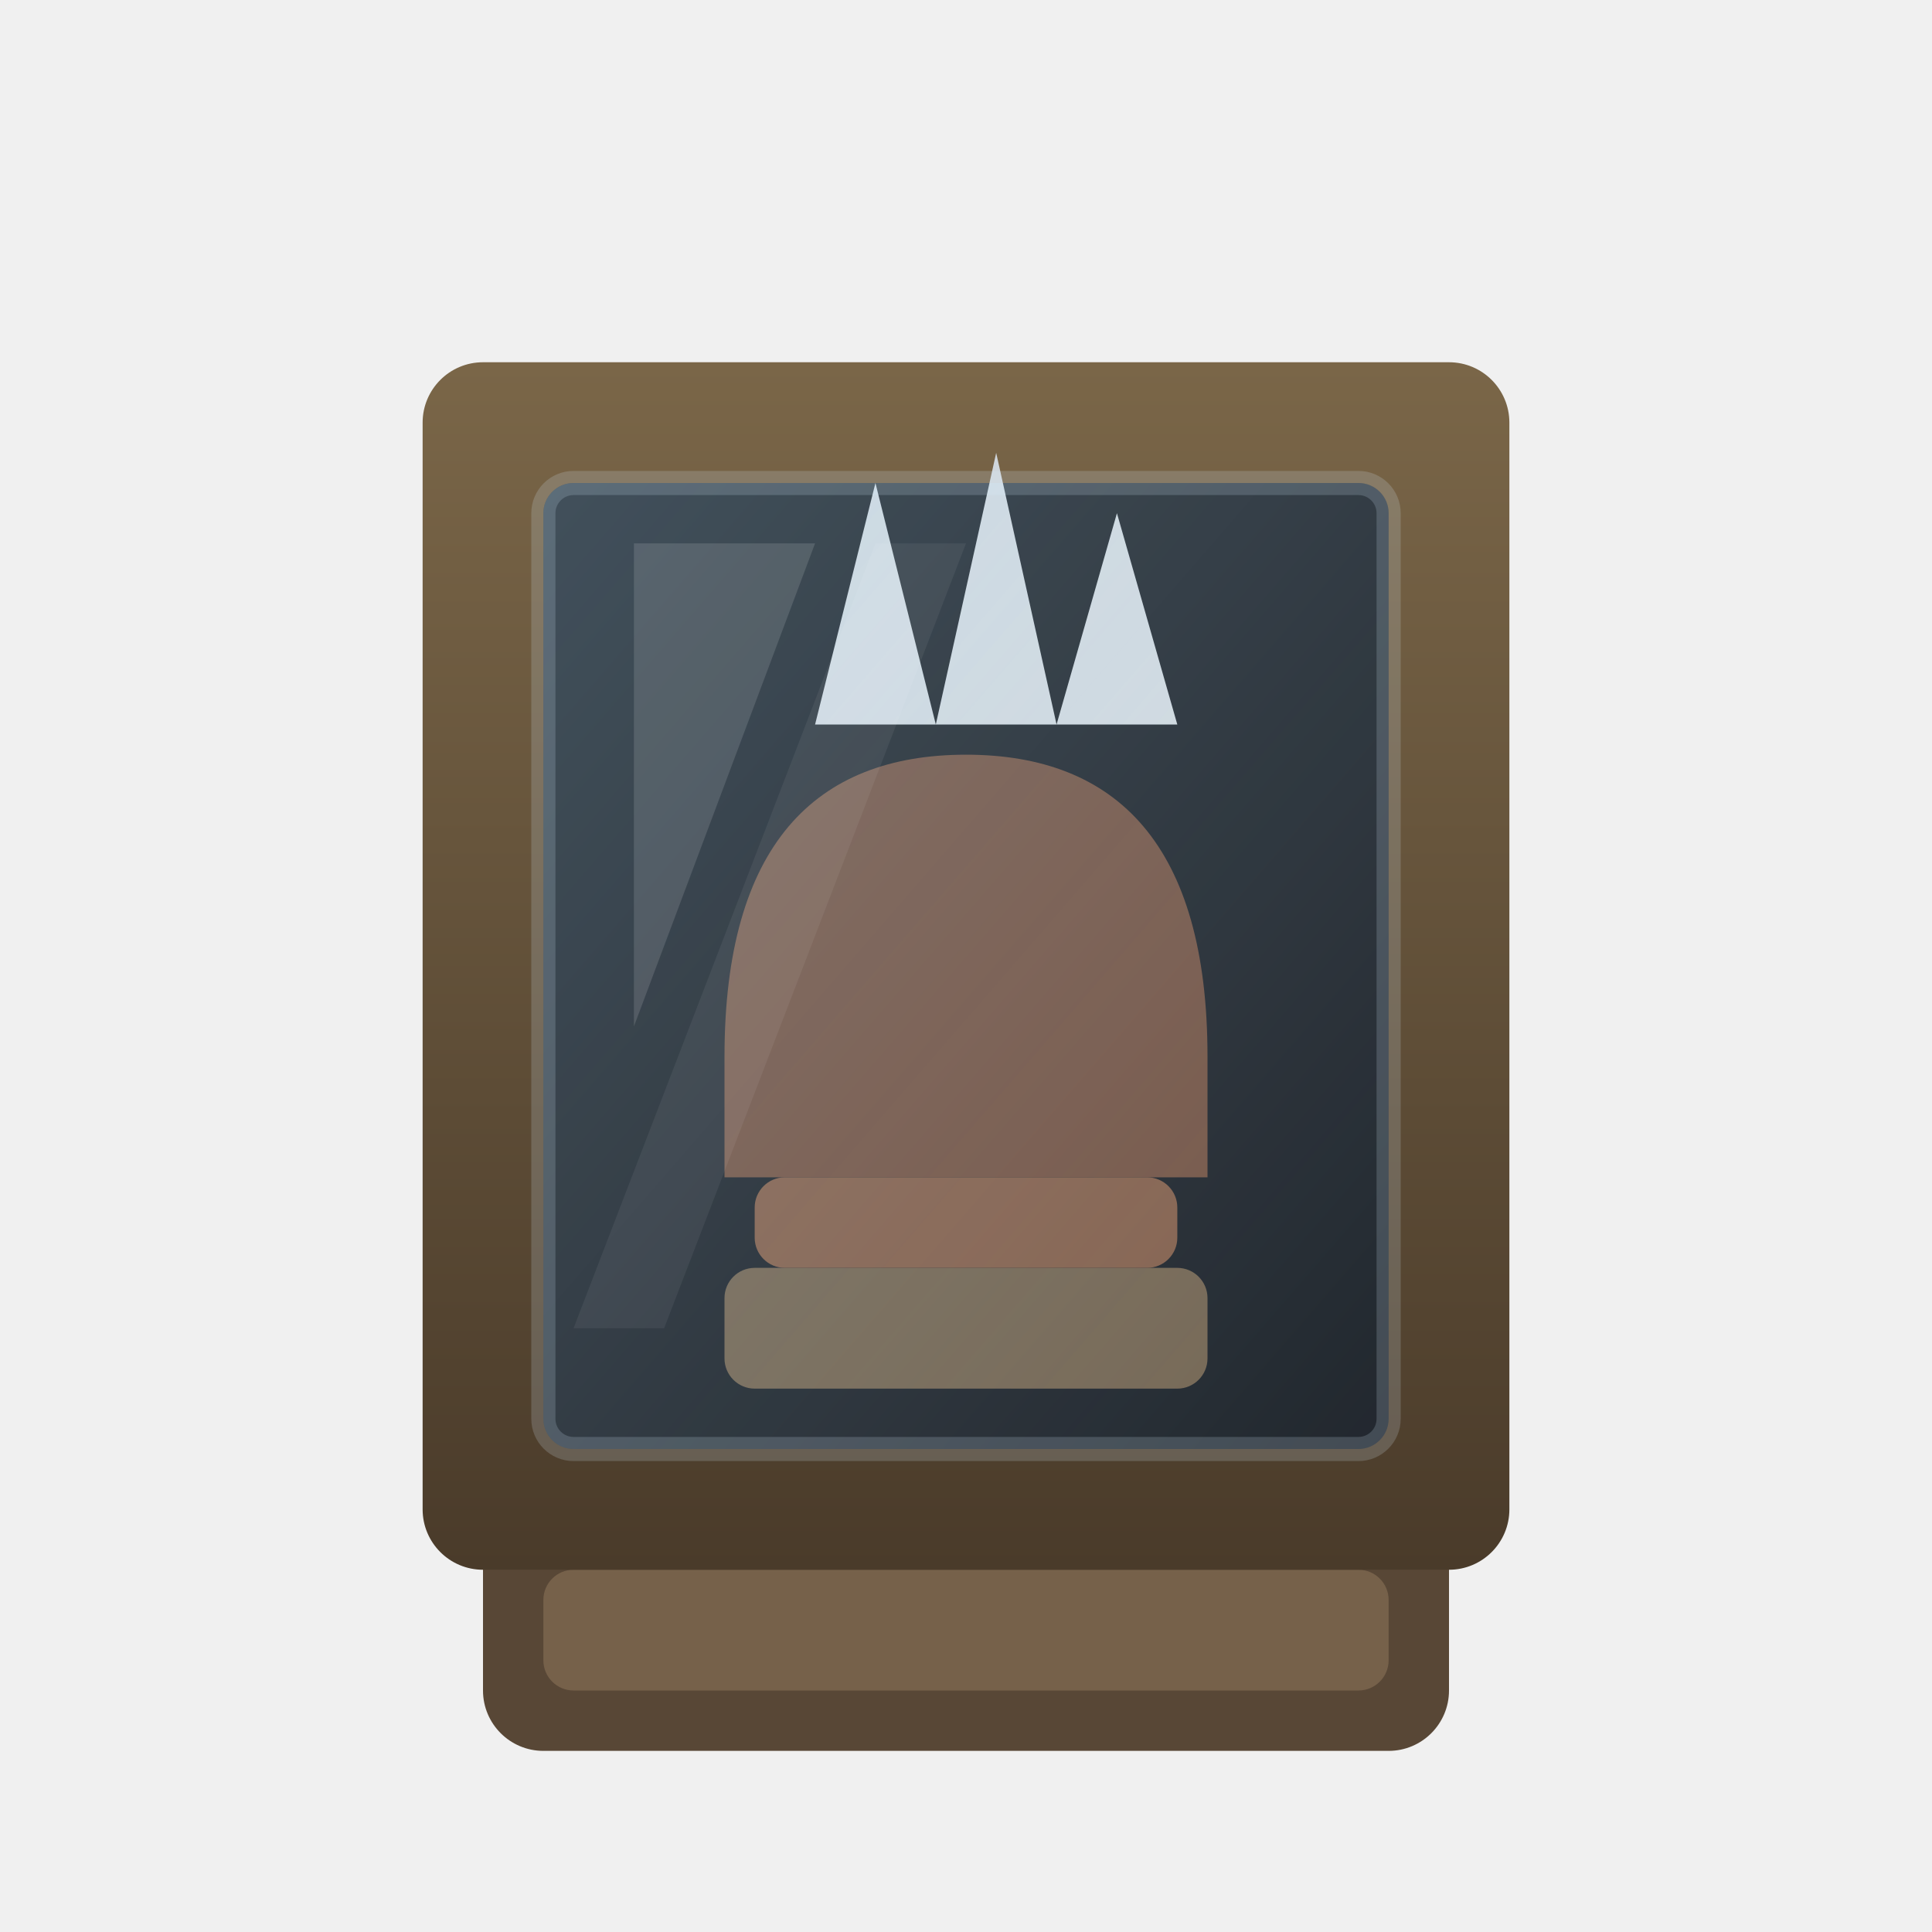
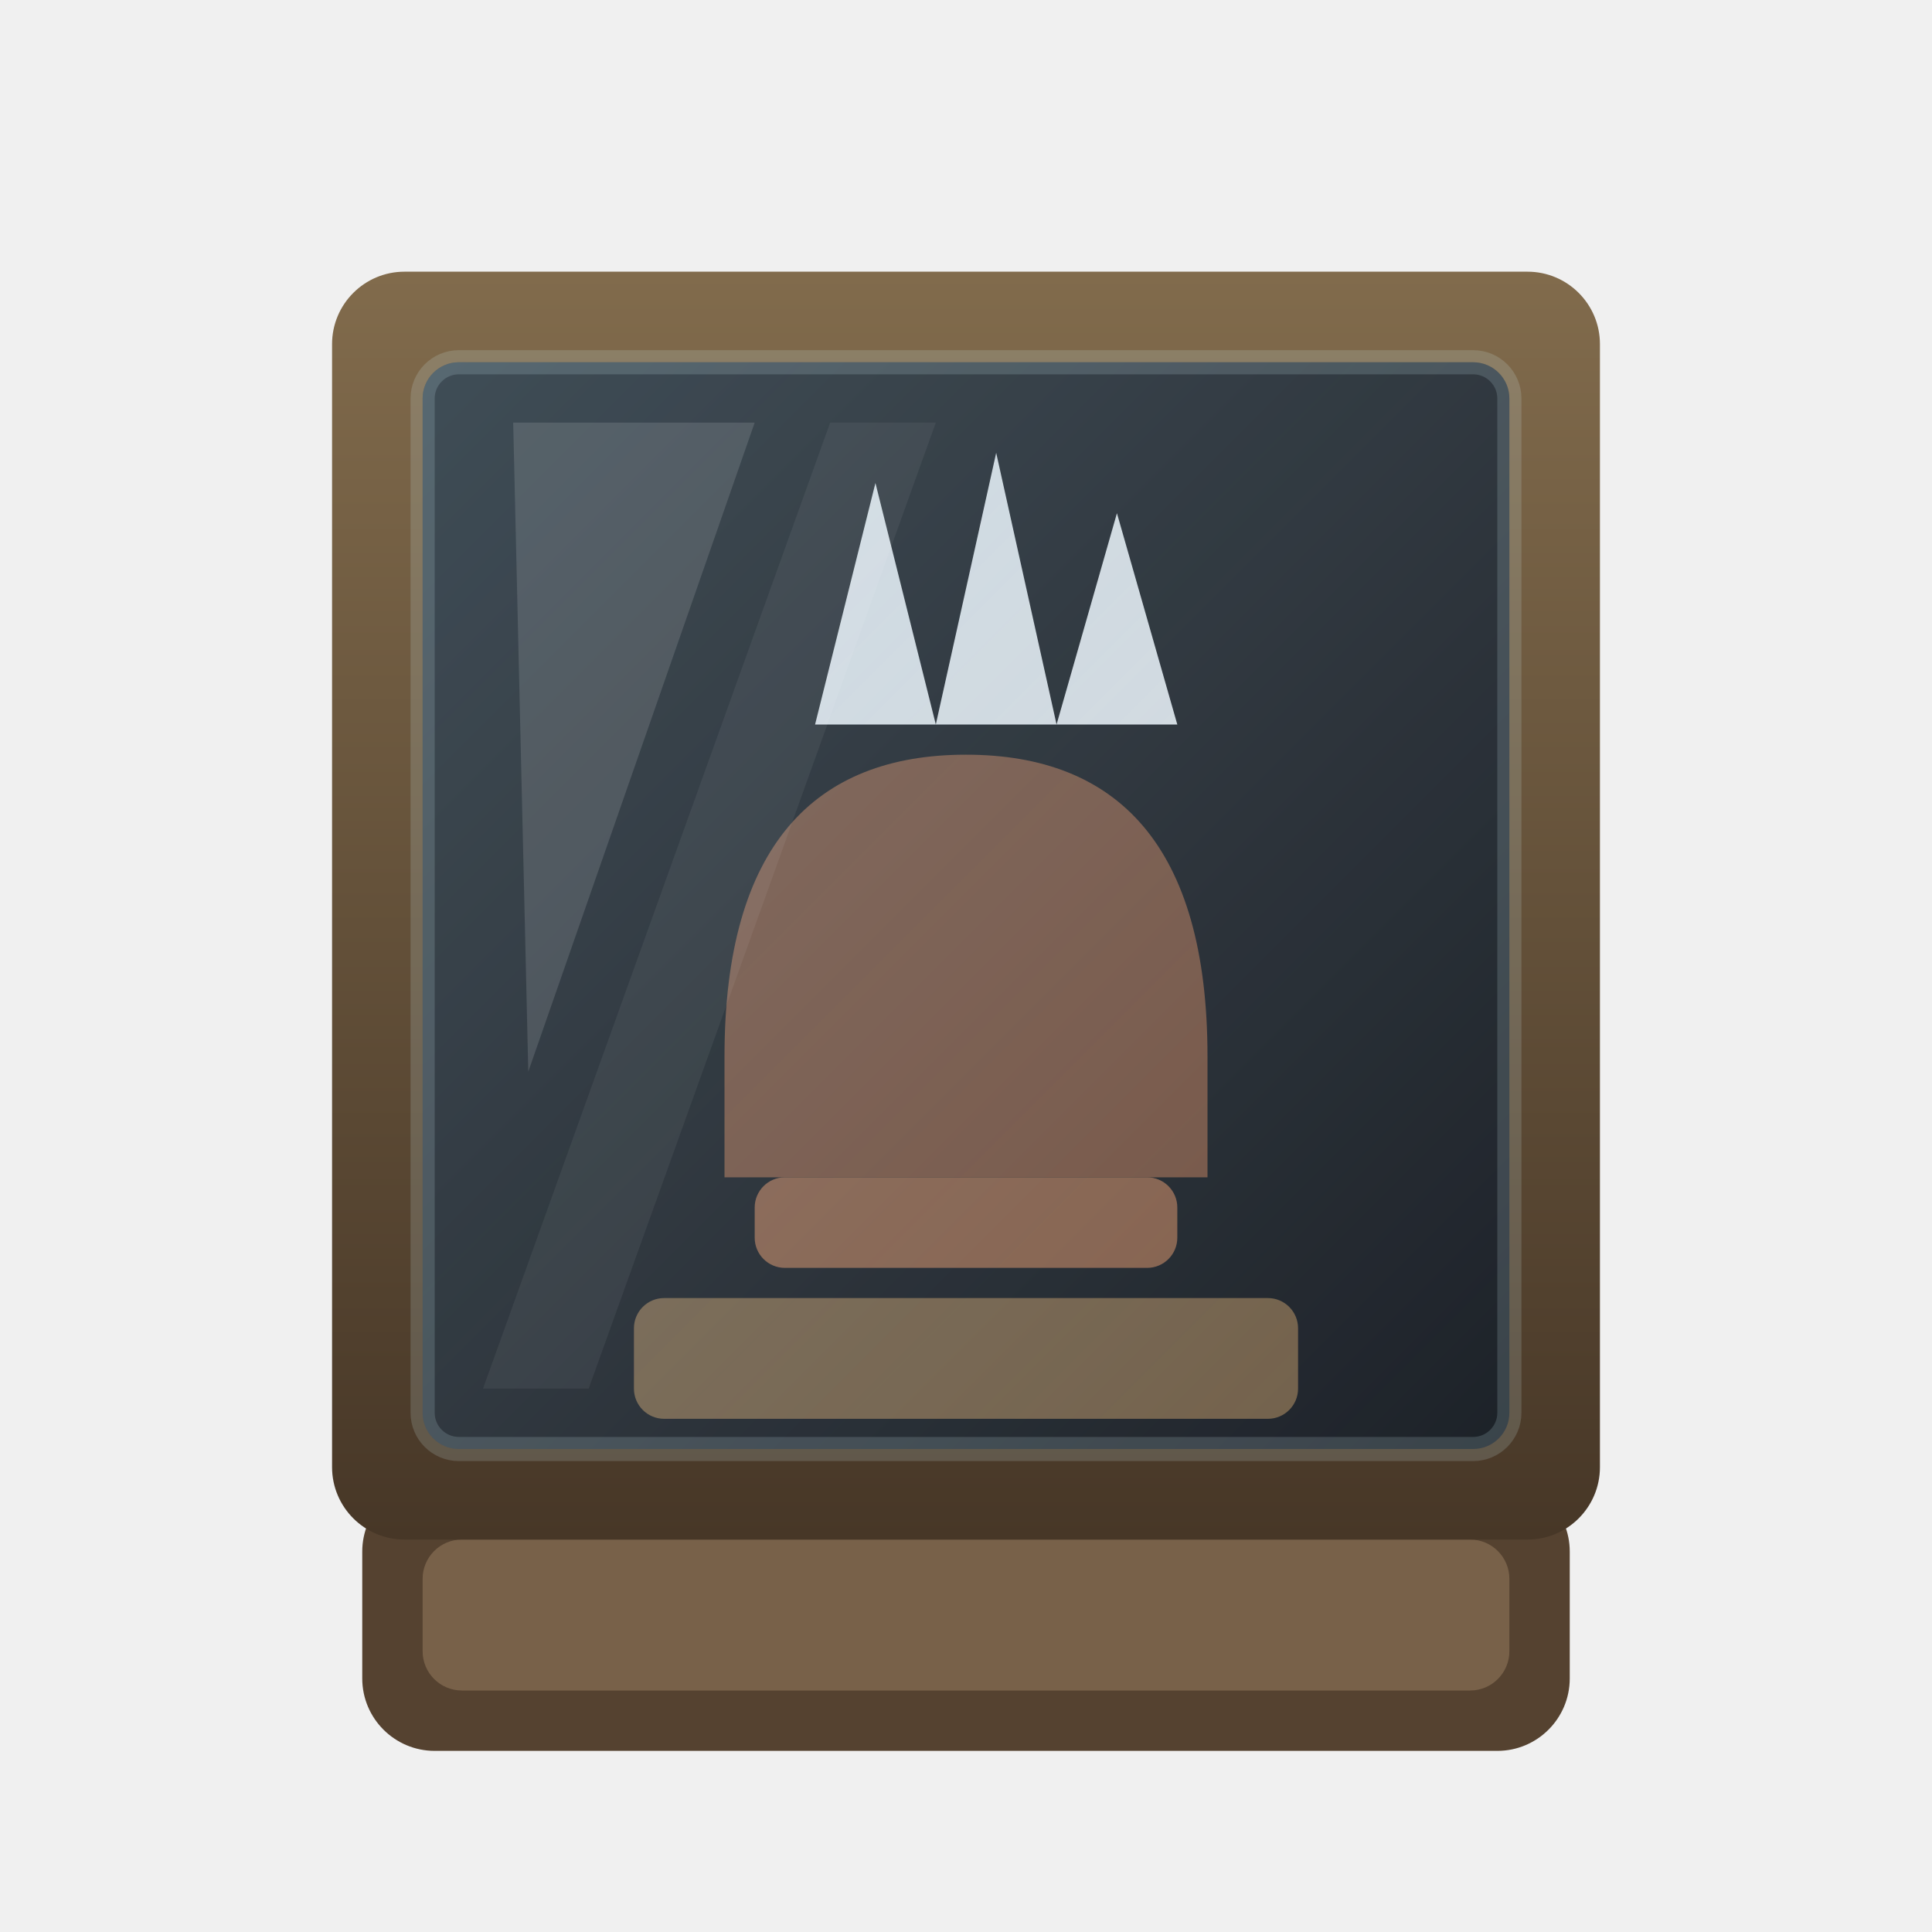
<svg xmlns="http://www.w3.org/2000/svg" viewBox="0 0 64 64">
  <defs>
    <linearGradient id="bg" x1="0" y1="0" x2="0" y2="1">
      <stop offset="0" stop-color="#2b2f3a" />
      <stop offset="1" stop-color="#171a20" />
    </linearGradient>
    <linearGradient id="frame" x1="0" y1="0" x2="0" y2="1">
-       <stop offset="0" stop-color="#7a6648" />
-       <stop offset="1" stop-color="#4a3b2a" />
+       <stop offset="0" stop-color="#816b4c" />
+       <stop offset="1" stop-color="#473727" />
    </linearGradient>
    <linearGradient id="glass" x1="0" y1="0" x2="1" y2="1">
-       <stop offset="0" stop-color="#bfe9ff" stop-opacity="0.28" />
-       <stop offset="1" stop-color="#e8f8ff" stop-opacity="0.08" />
+       <stop offset="0" stop-color="#c8efff" stop-opacity="0.26" />
+       <stop offset="1" stop-color="#f3fbff" stop-opacity="0.06" />
    </linearGradient>
  </defs>
-   <rect x="16" y="50" width="32" height="8" rx="2" fill="#584736" />
-   <rect x="18" y="52" width="28" height="4" rx="1" fill="#76614a" />
-   <rect x="14" y="12" width="36" height="40" rx="2" fill="url(#frame)" />
-   <rect x="18" y="16" width="28" height="32" rx="1" fill="#10151c" />
-   <rect x="24" y="42" width="16" height="4" rx="1" fill="#6b5a45" />
+   <rect x="12" y="49" width="40" height="9" rx="2.4" fill="#554230" />
+   <rect x="14" y="51" width="36" height="5" rx="1.3" fill="#786149" />
+   <rect x="11" y="9" width="42" height="42" rx="2.4" fill="url(#frame)" />
+   <rect x="14" y="12" width="36" height="36" rx="1.2" fill="#0f141b" />
+   <rect x="21" y="43" width="22" height="4" rx="1" fill="#69553d" />
  <path d="M24 35 C24 28,27 25,32 25 C37 25,40 28,40 35 L40 39 L24 39 Z" fill="#6b4736" />
  <rect x="25" y="39" width="14" height="3" rx="1" fill="#7c543e" />
  <path d="M27 24 L29 16 L31 24 Z" fill="#cfd5db" />
  <path d="M31 24 L33 15 L35 24 Z" fill="#cfd5db" />
  <path d="M35 24 L37 17 L39 24 Z" fill="#cfd5db" />
-   <rect x="18" y="16" width="28" height="32" rx="1" fill="url(#glass)" stroke="#d8f3ff" stroke-opacity="0.18" stroke-width="0.8" />
-   <path d="M21 18 L27 18 L21 34 Z" fill="#ffffff" fill-opacity="0.13" />
-   <path d="M29 18 L32 18 L22 44 L19 44 Z" fill="#ffffff" fill-opacity="0.06" />
+   <rect x="14" y="12" width="36" height="36" rx="1.2" fill="url(#glass)" stroke="#d8f3ff" stroke-opacity="0.16" stroke-width="0.8" />
+   <path d="M17 14 L25 14 L17.5 35.5 Z" fill="#ffffff" fill-opacity="0.13" />
+   <path d="M27.5 14 L31 14 L19.5 46 L16 46 Z" fill="#ffffff" fill-opacity="0.055" />
</svg>
